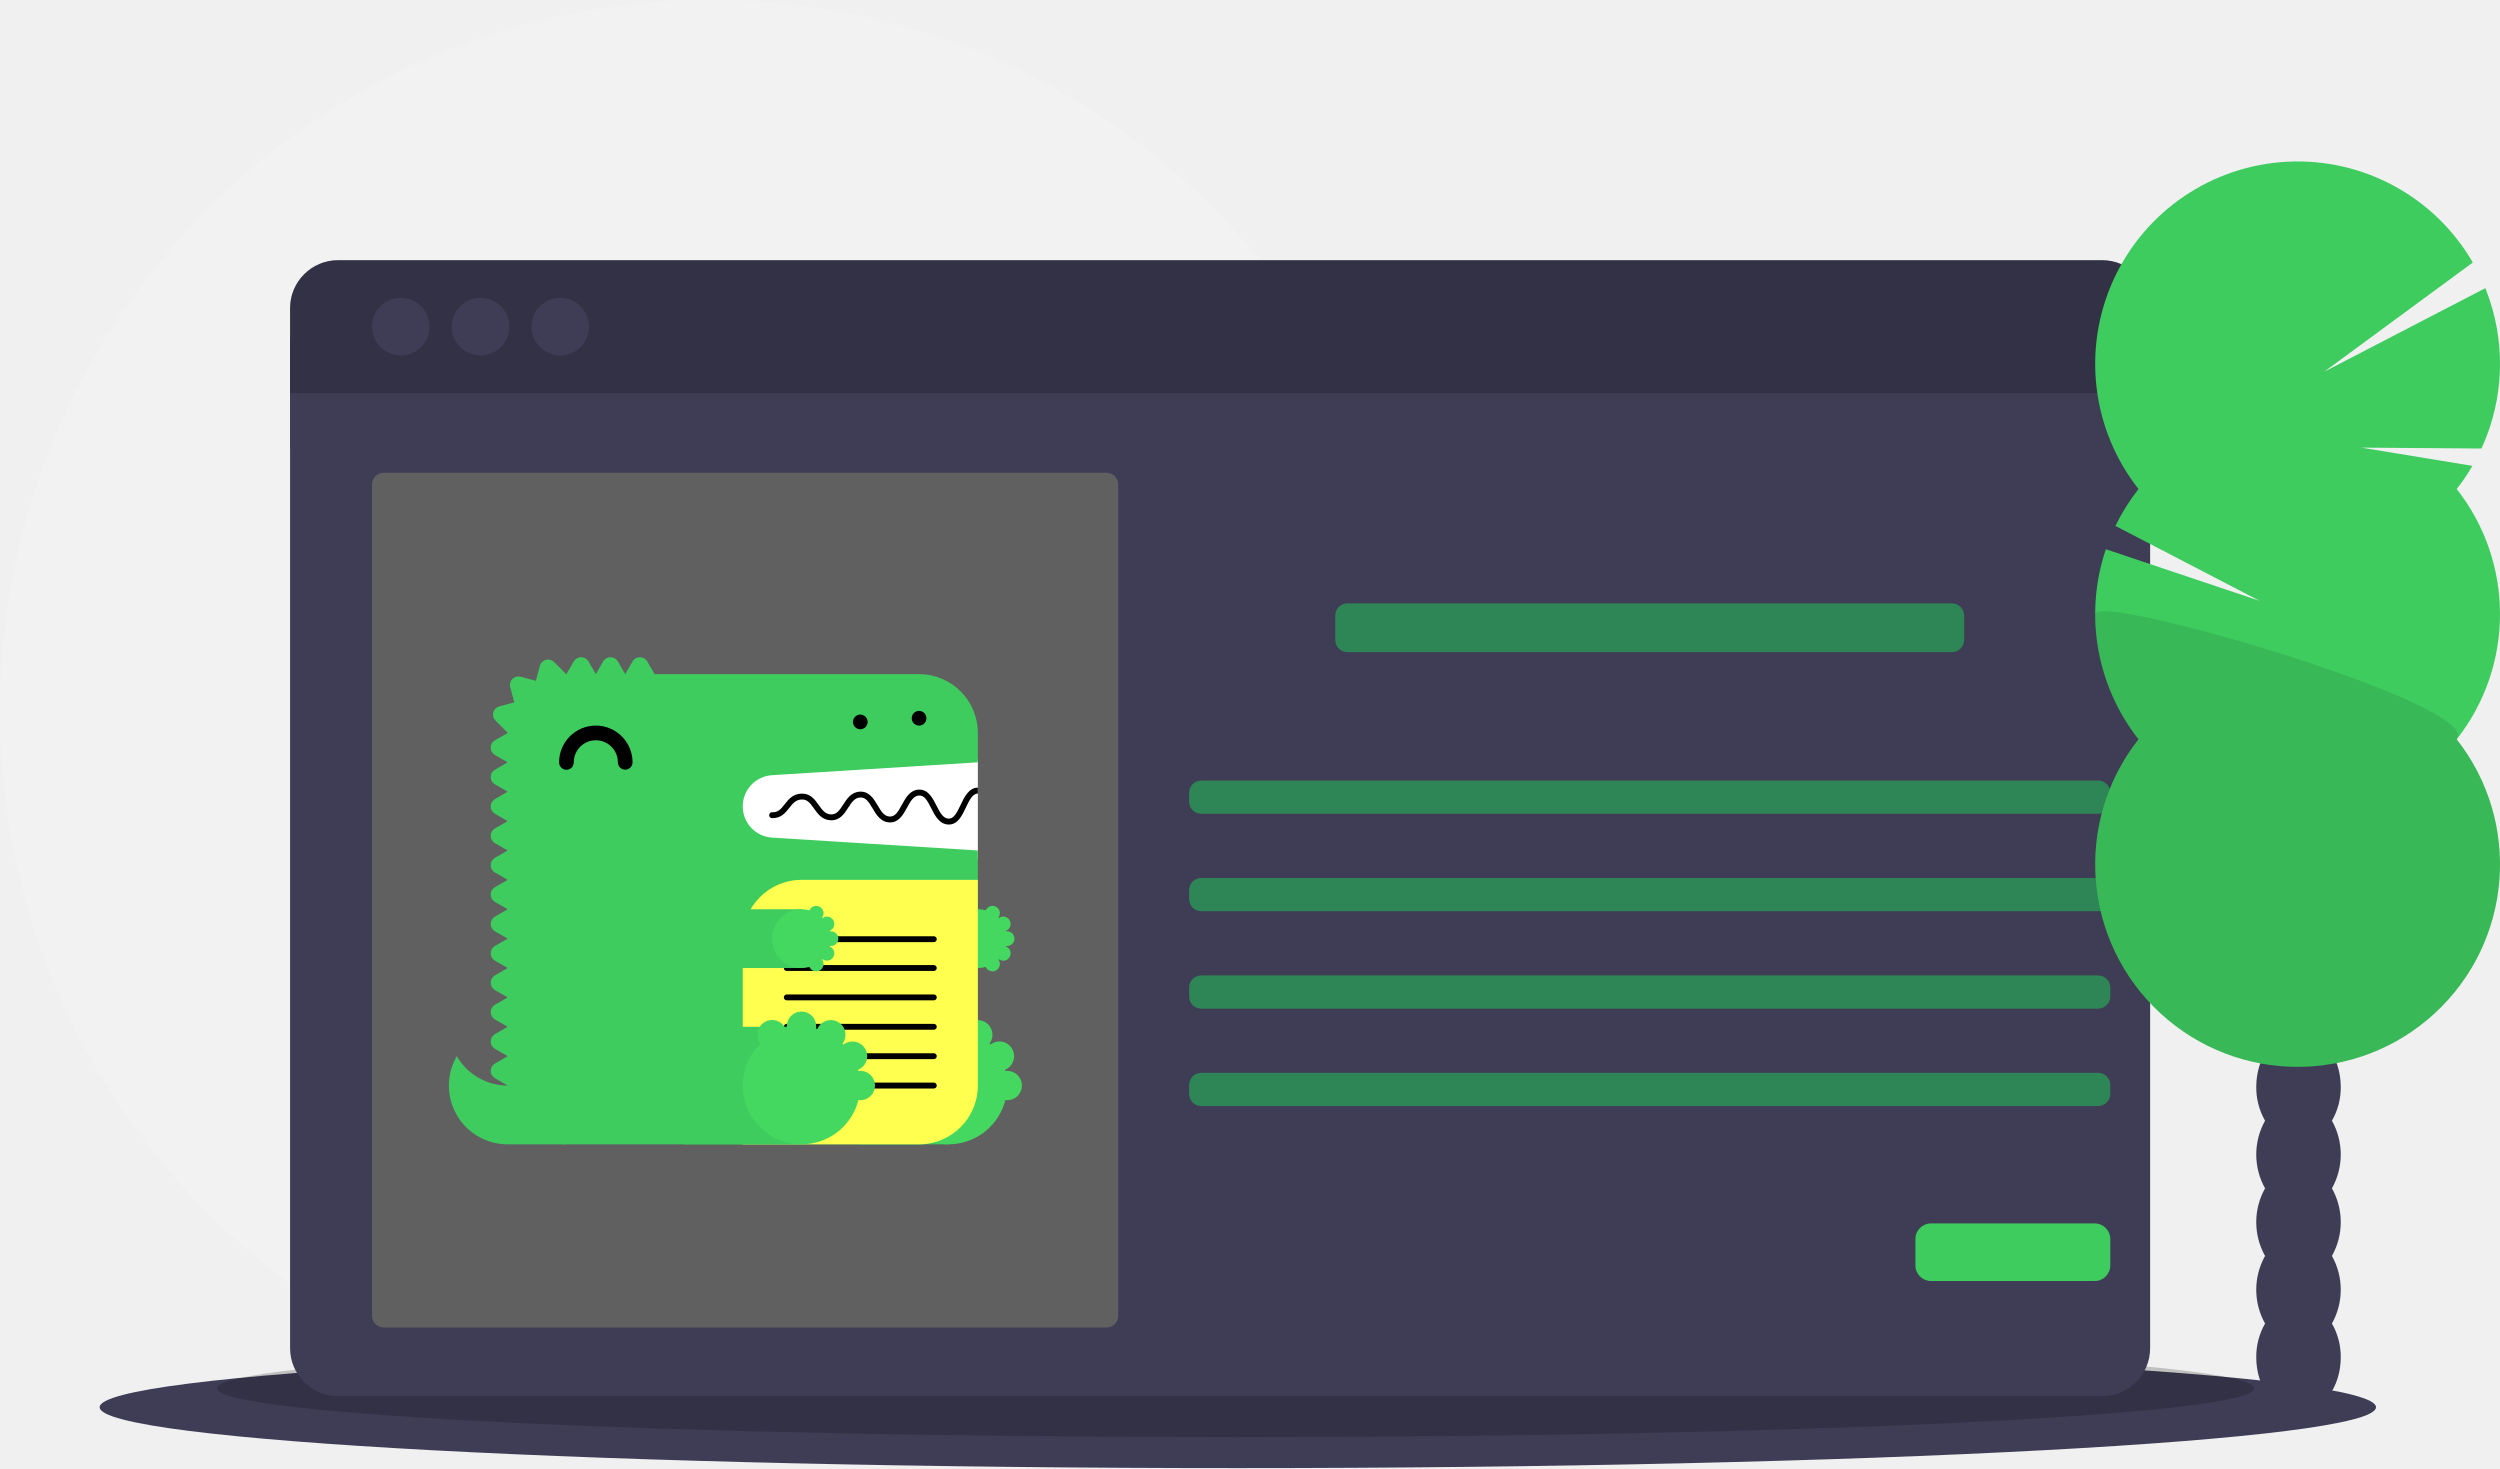
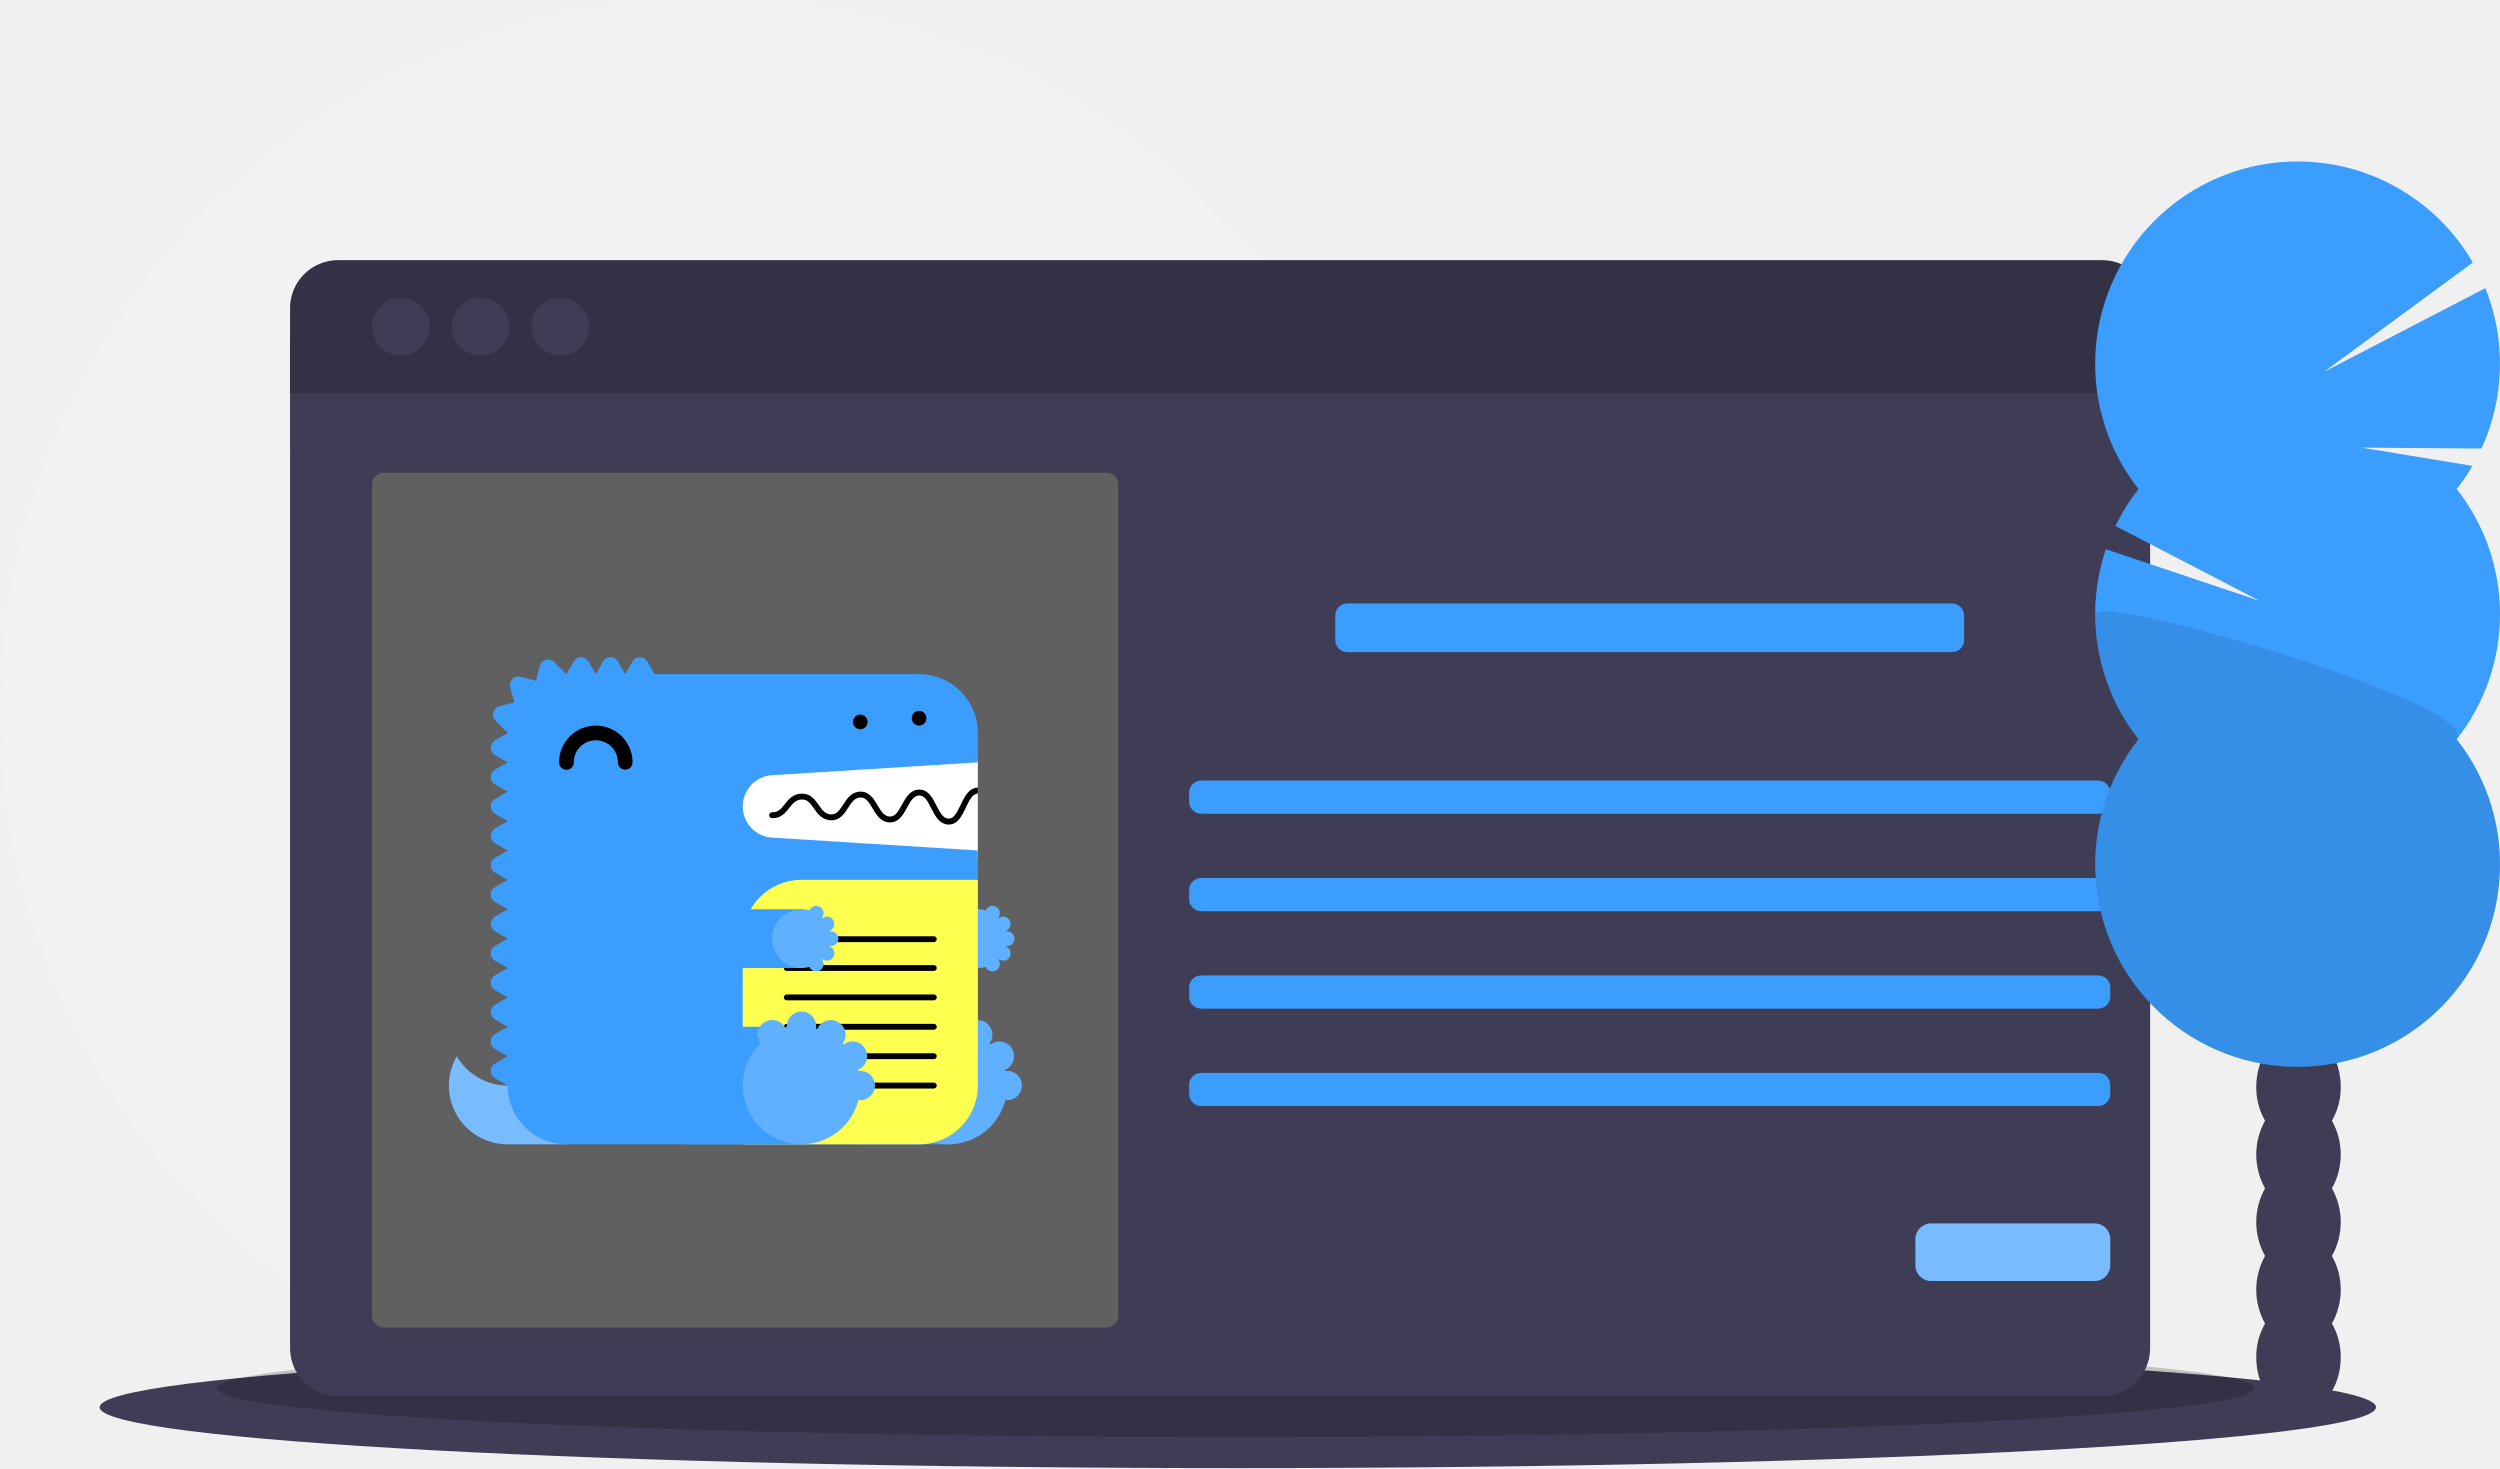
<svg xmlns="http://www.w3.org/2000/svg" width="1129" height="663" viewBox="0 0 1129 663">
  <circle cx="321" cy="321" r="321" fill="#f2f2f2" />
  <ellipse cx="559" cy="635.5" rx="514" ry="27.5" fill="#3f3d56" />
  <ellipse cx="558" cy="627" rx="460" ry="22" opacity="0.2" />
  <rect x="131" y="152.5" width="840" height="50" fill="#3f3d56" />
  <path d="M166.5,727.33A21.67,21.67,0,0,0,188.17,749H984.83A21.67,21.67,0,0,0,1006.5,727.33V296h-840Z" transform="translate(-35.5 -118.5)" fill="#3f3d56" />
  <path d="M984.83,236H188.17A21.67,21.67,0,0,0,166.5,257.67V296h840V257.67A21.67,21.67,0,0,0,984.83,236Z" transform="translate(-35.5 -118.5)" fill="#3f3d56" />
  <path d="M984.83,236H188.17A21.67,21.67,0,0,0,166.5,257.67V296h840V257.67A21.67,21.67,0,0,0,984.83,236Z" transform="translate(-35.5 -118.5)" opacity="0.2" />
  <circle cx="181" cy="147.5" r="13" fill="#3f3d56" />
  <circle cx="217" cy="147.5" r="13" fill="#3f3d56" />
  <circle cx="253" cy="147.5" r="13" fill="#3f3d56" />
  <rect x="168" y="213.5" width="337" height="386" rx="5.335" fill="#606060" />
-   <rect x="603" y="272.5" width="284" height="22" rx="5.476" fill="#2e8555" />
-   <rect x="537" y="352.5" width="416" height="15" rx="5.476" fill="#2e8555" />
-   <rect x="537" y="396.5" width="416" height="15" rx="5.476" fill="#2e8555" />
-   <rect x="537" y="440.5" width="416" height="15" rx="5.476" fill="#2e8555" />
-   <rect x="537" y="484.5" width="416" height="15" rx="5.476" fill="#2e8555" />
-   <rect x="865" y="552.5" width="88" height="26" rx="7.028" fill="#3ecc5f" />
+   <rect x="603" y="272.5" width="284" height="22" rx="5.476" fill="#3b9eff" />
+   <rect x="537" y="352.5" width="416" height="15" rx="5.476" fill="#3b9eff" />
+   <rect x="537" y="396.5" width="416" height="15" rx="5.476" fill="#3b9eff" />
+   <rect x="537" y="440.5" width="416" height="15" rx="5.476" fill="#3b9eff" />
+   <rect x="537" y="484.5" width="416" height="15" rx="5.476" fill="#3b9eff" />
+   <rect x="865" y="552.5" width="88" height="26" rx="7.028" fill="#78bcff" />
  <path d="M1088.603,624.616a30.114,30.114,0,0,0,3.983-15.266c0-13.797-8.544-24.981-19.083-24.981s-19.083,11.184-19.083,24.981a30.114,30.114,0,0,0,3.983,15.266,31.248,31.248,0,0,0,0,30.532,31.248,31.248,0,0,0,0,30.532,31.248,31.248,0,0,0,0,30.532,30.114,30.114,0,0,0-3.983,15.266c0,13.797,8.544,24.981,19.083,24.981s19.083-11.184,19.083-24.981a30.114,30.114,0,0,0-3.983-15.266,31.248,31.248,0,0,0,0-30.532,31.248,31.248,0,0,0,0-30.532,31.248,31.248,0,0,0,0-30.532Z" transform="translate(-35.5 -118.5)" fill="#3f3d56" />
  <ellipse cx="1038.003" cy="460.318" rx="19.083" ry="24.981" fill="#3f3d56" />
  <ellipse cx="1038.003" cy="429.786" rx="19.083" ry="24.981" fill="#3f3d56" />
-   <path d="M1144.939,339.345a91.611,91.611,0,0,0,7.107-10.461l-50.141-8.235,54.229.403a91.566,91.566,0,0,0,1.746-72.426l-72.754,37.741,67.097-49.321a91.413,91.413,0,1,0-150.971,102.298,91.458,91.458,0,0,0-10.425,16.669l65.087,33.814-69.4-23.292a91.46,91.46,0,0,0,14.738,85.837,91.406,91.406,0,1,0,143.689,0,91.418,91.418,0,0,0,0-113.029Z" transform="translate(-35.5 -118.5)" fill="#3ecc5f" fill-rule="evenodd" />
+   <path d="M1144.939,339.345a91.611,91.611,0,0,0,7.107-10.461l-50.141-8.235,54.229.403a91.566,91.566,0,0,0,1.746-72.426l-72.754,37.741,67.097-49.321a91.413,91.413,0,1,0-150.971,102.298,91.458,91.458,0,0,0-10.425,16.669l65.087,33.814-69.4-23.292a91.46,91.46,0,0,0,14.738,85.837,91.406,91.406,0,1,0,143.689,0,91.418,91.418,0,0,0,0-113.029Z" transform="translate(-35.5 -118.5)" fill="#3b9eff" fill-rule="evenodd" />
  <path d="M981.688,395.859a91.013,91.013,0,0,0,19.561,56.514,91.406,91.406,0,1,0,143.689,0C1157.19,436.821,981.688,385.6,981.688,395.859Z" transform="translate(-35.5 -118.5)" opacity="0.1" />
  <path d="M365.62,461.436H477.094v45.12H365.62Z" transform="translate(-35.5 -118.5)" fill="#fff" fill-rule="evenodd" />
-   <path d="M264.763,608.741a26.509,26.509,0,0,1-22.962-13.271,26.51,26.51,0,0,0,22.962,39.812H291.304V608.741Z" transform="translate(-35.5 -118.5)" fill="#3ecc5f" fill-rule="evenodd" />
-   <path d="M384.172,468.571l92.922-5.807V449.493a26.541,26.541,0,0,0-26.541-26.541H331.116l-3.318-5.746a3.83,3.83,0,0,0-6.635,0l-3.318,5.746-3.318-5.746a3.83,3.83,0,0,0-6.635,0l-3.318,5.746L301.257,417.205a3.83,3.83,0,0,0-6.635,0L291.304,422.951c-.029,0-.056.004-.086.004l-5.497-5.495a3.829,3.829,0,0,0-6.407,1.717l-1.817,6.773L270.607,424.103a3.83,3.83,0,0,0-4.691,4.693l1.845,6.891-6.771,1.814a3.832,3.832,0,0,0-1.72,6.41l5.497,5.497c0,.028-.004.056-.004.085l-5.746,3.318a3.83,3.83,0,0,0,0,6.635l5.746,3.318L259.016,466.081a3.83,3.83,0,0,0,0,6.635l5.746,3.318-5.746,3.318a3.83,3.83,0,0,0,0,6.635l5.746,3.318-5.746,3.318a3.83,3.83,0,0,0,0,6.635l5.746,3.318-5.746,3.318a3.83,3.83,0,0,0,0,6.635l5.746,3.318-5.746,3.318a3.83,3.83,0,0,0,0,6.635l5.746,3.318-5.746,3.318a3.83,3.83,0,0,0,0,6.635l5.746,3.318-5.746,3.318a3.83,3.83,0,0,0,0,6.635l5.746,3.318L259.016,558.976a3.83,3.83,0,0,0,0,6.635l5.746,3.318-5.746,3.318a3.83,3.83,0,0,0,0,6.635l5.746,3.318-5.746,3.318a3.83,3.83,0,0,0,0,6.635l5.746,3.318-5.746,3.318a3.83,3.83,0,0,0,0,6.635l5.746,3.318A26.541,26.541,0,0,0,291.304,635.283H450.553A26.541,26.541,0,0,0,477.094,608.741V502.575l-92.922-5.807a14.126,14.126,0,0,1,0-28.198" transform="translate(-35.5 -118.5)" fill="#3ecc5f" fill-rule="evenodd" />
-   <path d="M424.011,635.283h39.812V582.2H424.011Z" transform="translate(-35.5 -118.5)" fill="#3ecc5f" fill-rule="evenodd" />
-   <path d="M490.365,602.106a6.602,6.602,0,0,0-.848.085c-.05-.199-.098-.399-.154-.599A6.627,6.627,0,1,0,482.806,590.21q-.22-.225-.445-.446a6.624,6.624,0,1,0-11.397-6.564c-.196-.056-.394-.102-.591-.153a6.64,6.64,0,1,0-13.101,0c-.196.05-.394.097-.591.153a6.628,6.628,0,1,0-11.397,6.564,26.528,26.528,0,1,0,44.231,25.528,6.621,6.621,0,1,0,.848-13.186" transform="translate(-35.5 -118.5)" fill="#44d860" fill-rule="evenodd" />
-   <path d="M437.282,555.658H477.094V529.117H437.282Z" transform="translate(-35.5 -118.5)" fill="#3ecc5f" fill-rule="evenodd" />
-   <path d="M490.365,545.705a3.318,3.318,0,0,0,0-6.635,3.411,3.411,0,0,0-.423.042c-.027-.1-.049-.199-.077-.299a3.319,3.319,0,0,0-1.278-6.379,3.282,3.282,0,0,0-2.001.687q-.109-.113-.223-.223a3.282,3.282,0,0,0,.671-1.983,3.318,3.318,0,0,0-6.37-1.299,13.271,13.271,0,1,0,0,25.541,3.318,3.318,0,0,0,6.37-1.299,3.282,3.282,0,0,0-.671-1.983q.113-.109.223-.223a3.282,3.282,0,0,0,2.001.687,3.318,3.318,0,0,0,1.278-6.379c.028-.098.05-.199.077-.299a3.413,3.413,0,0,0,.423.042" transform="translate(-35.5 -118.5)" fill="#44d860" fill-rule="evenodd" />
+   <path d="M264.763,608.741a26.509,26.509,0,0,1-22.962-13.271,26.51,26.51,0,0,0,22.962,39.812H291.304V608.741Z" transform="translate(-35.5 -118.5)" fill="#78bcff" fill-rule="evenodd" />
+   <path d="M384.172,468.571l92.922-5.807V449.493a26.541,26.541,0,0,0-26.541-26.541H331.116l-3.318-5.746a3.83,3.83,0,0,0-6.635,0l-3.318,5.746-3.318-5.746a3.83,3.83,0,0,0-6.635,0l-3.318,5.746L301.257,417.205a3.83,3.83,0,0,0-6.635,0L291.304,422.951c-.029,0-.056.004-.086.004l-5.497-5.495a3.829,3.829,0,0,0-6.407,1.717l-1.817,6.773L270.607,424.103a3.83,3.83,0,0,0-4.691,4.693l1.845,6.891-6.771,1.814a3.832,3.832,0,0,0-1.72,6.41l5.497,5.497c0,.028-.004.056-.004.085l-5.746,3.318a3.83,3.83,0,0,0,0,6.635l5.746,3.318L259.016,466.081a3.83,3.83,0,0,0,0,6.635l5.746,3.318-5.746,3.318a3.83,3.83,0,0,0,0,6.635l5.746,3.318-5.746,3.318a3.83,3.83,0,0,0,0,6.635l5.746,3.318-5.746,3.318a3.83,3.83,0,0,0,0,6.635l5.746,3.318-5.746,3.318a3.83,3.83,0,0,0,0,6.635l5.746,3.318-5.746,3.318a3.83,3.83,0,0,0,0,6.635l5.746,3.318-5.746,3.318a3.83,3.83,0,0,0,0,6.635l5.746,3.318L259.016,558.976a3.83,3.83,0,0,0,0,6.635l5.746,3.318-5.746,3.318a3.83,3.83,0,0,0,0,6.635l5.746,3.318-5.746,3.318a3.83,3.83,0,0,0,0,6.635l5.746,3.318-5.746,3.318a3.83,3.83,0,0,0,0,6.635l5.746,3.318A26.541,26.541,0,0,0,291.304,635.283H450.553A26.541,26.541,0,0,0,477.094,608.741V502.575l-92.922-5.807a14.126,14.126,0,0,1,0-28.198" transform="translate(-35.5 -118.5)" fill="#3b9eff" fill-rule="evenodd" />
+   <path d="M424.011,635.283h39.812V582.2H424.011Z" transform="translate(-35.5 -118.5)" fill="#3b9eff" fill-rule="evenodd" />
+   <path d="M490.365,602.106a6.602,6.602,0,0,0-.848.085c-.05-.199-.098-.399-.154-.599A6.627,6.627,0,1,0,482.806,590.21q-.22-.225-.445-.446a6.624,6.624,0,1,0-11.397-6.564c-.196-.056-.394-.102-.591-.153a6.64,6.64,0,1,0-13.101,0c-.196.05-.394.097-.591.153a6.628,6.628,0,1,0-11.397,6.564,26.528,26.528,0,1,0,44.231,25.528,6.621,6.621,0,1,0,.848-13.186" transform="translate(-35.5 -118.5)" fill="#5fb0ff" fill-rule="evenodd" />
+   <path d="M437.282,555.658H477.094V529.117H437.282Z" transform="translate(-35.5 -118.5)" fill="#3b9eff" fill-rule="evenodd" />
+   <path d="M490.365,545.705a3.318,3.318,0,0,0,0-6.635,3.411,3.411,0,0,0-.423.042c-.027-.1-.049-.199-.077-.299a3.319,3.319,0,0,0-1.278-6.379,3.282,3.282,0,0,0-2.001.687q-.109-.113-.223-.223a3.282,3.282,0,0,0,.671-1.983,3.318,3.318,0,0,0-6.37-1.299,13.271,13.271,0,1,0,0,25.541,3.318,3.318,0,0,0,6.37-1.299,3.282,3.282,0,0,0-.671-1.983q.113-.109.223-.223a3.282,3.282,0,0,0,2.001.687,3.318,3.318,0,0,0,1.278-6.379c.028-.098.05-.199.077-.299a3.413,3.413,0,0,0,.423.042" transform="translate(-35.5 -118.5)" fill="#5fb0ff" fill-rule="evenodd" />
  <path d="M317.845,466.081a3.318,3.318,0,0,1-3.318-3.318,9.953,9.953,0,1,0-19.906,0,3.318,3.318,0,1,1-6.635,0,16.588,16.588,0,1,1,33.177,0,3.318,3.318,0,0,1-3.318,3.318" transform="translate(-35.5 -118.5)" fill-rule="evenodd" />
  <path d="M370.928,635.283h79.624A26.541,26.541,0,0,0,477.094,608.741v-92.895H397.47a26.541,26.541,0,0,0-26.541,26.541Z" transform="translate(-35.5 -118.5)" fill="#ffff50" fill-rule="evenodd" />
  <path d="M457.214,556.985H390.808a1.327,1.327,0,0,1,0-2.654h66.407a1.327,1.327,0,0,1,0,2.654m0,26.541H390.808a1.327,1.327,0,1,1,0-2.654h66.407a1.327,1.327,0,0,1,0,2.654m0,26.541H390.808a1.327,1.327,0,1,1,0-2.654h66.407a1.327,1.327,0,0,1,0,2.654m0-66.107H390.808a1.327,1.327,0,0,1,0-2.654h66.407a1.327,1.327,0,0,1,0,2.654m0,26.295H390.808a1.327,1.327,0,0,1,0-2.654h66.407a1.327,1.327,0,0,1,0,2.654m0,26.541H390.808a1.327,1.327,0,0,1,0-2.654h66.407a1.327,1.327,0,0,1,0,2.654M477.094,474.191c-.016,0-.029-.008-.045-.007-4.101.139-6.041,4.241-7.753,7.86-1.786,3.782-3.168,6.241-5.432,6.167-2.507-.09-3.94-2.922-5.458-5.919-1.744-3.442-3.734-7.347-7.913-7.201-4.042.138-5.989,3.708-7.706,6.857-1.827,3.355-3.071,5.395-5.469,5.3-2.557-.093-3.916-2.395-5.489-5.06-1.753-2.967-3.78-6.304-7.878-6.189-3.973.137-5.925,3.165-7.648,5.839-1.822,2.827-3.099,4.549-5.527,4.447-2.618-.093-3.971-2.004-5.535-4.216-1.757-2.486-3.737-5.299-7.823-5.162-3.886.133-5.838,2.614-7.559,4.801-1.635,2.076-2.912,3.718-5.612,3.615a1.328,1.328,0,1,0-.096,2.654c4.004.134,6.032-2.389,7.793-4.628,1.562-1.985,2.91-3.699,5.564-3.789,2.556-.109,3.754,1.48,5.567,4.041,1.721,2.434,3.675,5.194,7.605,5.336,4.118.138,6.099-2.939,7.854-5.663,1.569-2.434,2.922-4.535,5.507-4.624,2.379-.089,3.675,1.792,5.501,4.885,1.721,2.916,3.671,6.219,7.68,6.365,4.147.143,6.15-3.477,7.895-6.682,1.512-2.771,2.938-5.388,5.466-5.476,2.379-.056,3.62,2.117,5.456,5.746,1.715,3.388,3.659,7.226,7.73,7.373l.224.004c4.066,0,5.996-4.081,7.704-7.689,1.512-3.198,2.942-6.211,5.397-6.334Z" transform="translate(-35.5 -118.5)" fill-rule="evenodd" />
-   <path d="M344.387,635.283h53.083V582.2H344.387Z" transform="translate(-35.5 -118.5)" fill="#3ecc5f" fill-rule="evenodd" />
-   <path d="M424.011,602.106a6.602,6.602,0,0,0-.848.085c-.05-.199-.098-.399-.154-.599A6.627,6.627,0,1,0,416.452,590.21q-.22-.225-.445-.446a6.624,6.624,0,1,0-11.397-6.564c-.196-.056-.394-.102-.591-.153a6.64,6.64,0,1,0-13.101,0c-.196.05-.394.097-.591.153a6.628,6.628,0,1,0-11.397,6.564,26.528,26.528,0,1,0,44.231,25.528,6.621,6.621,0,1,0,.848-13.186" transform="translate(-35.5 -118.5)" fill="#44d860" fill-rule="evenodd" />
-   <path d="M344.387,555.658h53.083V529.117H344.387Z" transform="translate(-35.5 -118.5)" fill="#3ecc5f" fill-rule="evenodd" />
-   <path d="M410.74,545.705a3.318,3.318,0,1,0,0-6.635,3.411,3.411,0,0,0-.423.042c-.027-.1-.049-.199-.077-.299a3.319,3.319,0,0,0-1.278-6.379,3.282,3.282,0,0,0-2.001.687q-.109-.113-.223-.223a3.282,3.282,0,0,0,.671-1.983,3.318,3.318,0,0,0-6.37-1.299,13.271,13.271,0,1,0,0,25.541,3.318,3.318,0,0,0,6.37-1.299,3.282,3.282,0,0,0-.671-1.983q.113-.109.223-.223a3.282,3.282,0,0,0,2.001.687,3.318,3.318,0,0,0,1.278-6.379c.028-.098.05-.199.077-.299a3.413,3.413,0,0,0,.423.042" transform="translate(-35.5 -118.5)" fill="#44d860" fill-rule="evenodd" />
+   <path d="M344.387,635.283h53.083V582.2H344.387Z" transform="translate(-35.5 -118.5)" fill="#3b9eff" fill-rule="evenodd" />
+   <path d="M424.011,602.106a6.602,6.602,0,0,0-.848.085c-.05-.199-.098-.399-.154-.599A6.627,6.627,0,1,0,416.452,590.21q-.22-.225-.445-.446a6.624,6.624,0,1,0-11.397-6.564c-.196-.056-.394-.102-.591-.153a6.64,6.64,0,1,0-13.101,0c-.196.05-.394.097-.591.153a6.628,6.628,0,1,0-11.397,6.564,26.528,26.528,0,1,0,44.231,25.528,6.621,6.621,0,1,0,.848-13.186" transform="translate(-35.5 -118.5)" fill="#5fb0ff" fill-rule="evenodd" />
+   <path d="M344.387,555.658h53.083V529.117H344.387Z" transform="translate(-35.5 -118.5)" fill="#3b9eff" fill-rule="evenodd" />
+   <path d="M410.74,545.705a3.318,3.318,0,1,0,0-6.635,3.411,3.411,0,0,0-.423.042c-.027-.1-.049-.199-.077-.299a3.319,3.319,0,0,0-1.278-6.379,3.282,3.282,0,0,0-2.001.687q-.109-.113-.223-.223a3.282,3.282,0,0,0,.671-1.983,3.318,3.318,0,0,0-6.37-1.299,13.271,13.271,0,1,0,0,25.541,3.318,3.318,0,0,0,6.37-1.299,3.282,3.282,0,0,0-.671-1.983q.113-.109.223-.223a3.282,3.282,0,0,0,2.001.687,3.318,3.318,0,0,0,1.278-6.379c.028-.098.05-.199.077-.299a3.413,3.413,0,0,0,.423.042" transform="translate(-35.5 -118.5)" fill="#5fb0ff" fill-rule="evenodd" />
  <path d="M424.011,447.834a3.603,3.603,0,0,1-.65-.066,3.344,3.344,0,0,1-.624-.186,3.447,3.447,0,0,1-.572-.305,5.027,5.027,0,0,1-.504-.411,3.887,3.887,0,0,1-.41-.504,3.275,3.275,0,0,1-.557-1.845,3.602,3.602,0,0,1,.066-.65,3.826,3.826,0,0,1,.184-.624,3.489,3.489,0,0,1,.307-.571,3.197,3.197,0,0,1,.914-.916,3.447,3.447,0,0,1,.572-.305,3.344,3.344,0,0,1,.624-.186,3.069,3.069,0,0,1,1.301,0,3.223,3.223,0,0,1,1.194.491,5.028,5.028,0,0,1,.504.411,4.88,4.88,0,0,1,.411.504,3.382,3.382,0,0,1,.305.571,3.478,3.478,0,0,1,.252,1.274A3.364,3.364,0,0,1,426.36,446.865a5.027,5.027,0,0,1-.504.411,3.306,3.306,0,0,1-1.845.557m26.541-1.659a3.388,3.388,0,0,1-2.35-.969,5.042,5.042,0,0,1-.41-.504,3.275,3.275,0,0,1-.557-1.845,3.387,3.387,0,0,1,.967-2.349,5.026,5.026,0,0,1,.504-.411,3.447,3.447,0,0,1,.572-.305,3.343,3.343,0,0,1,.624-.186,3.07,3.07,0,0,1,1.301,0,3.224,3.224,0,0,1,1.194.491,5.026,5.026,0,0,1,.504.411,3.388,3.388,0,0,1,.969,2.349,3.726,3.726,0,0,1-.066.65,3.374,3.374,0,0,1-.186.624,4.715,4.715,0,0,1-.305.571,4.88,4.88,0,0,1-.411.504,5.026,5.026,0,0,1-.504.411,3.305,3.305,0,0,1-1.845.557" transform="translate(-35.5 -118.5)" fill-rule="evenodd" />
</svg>
